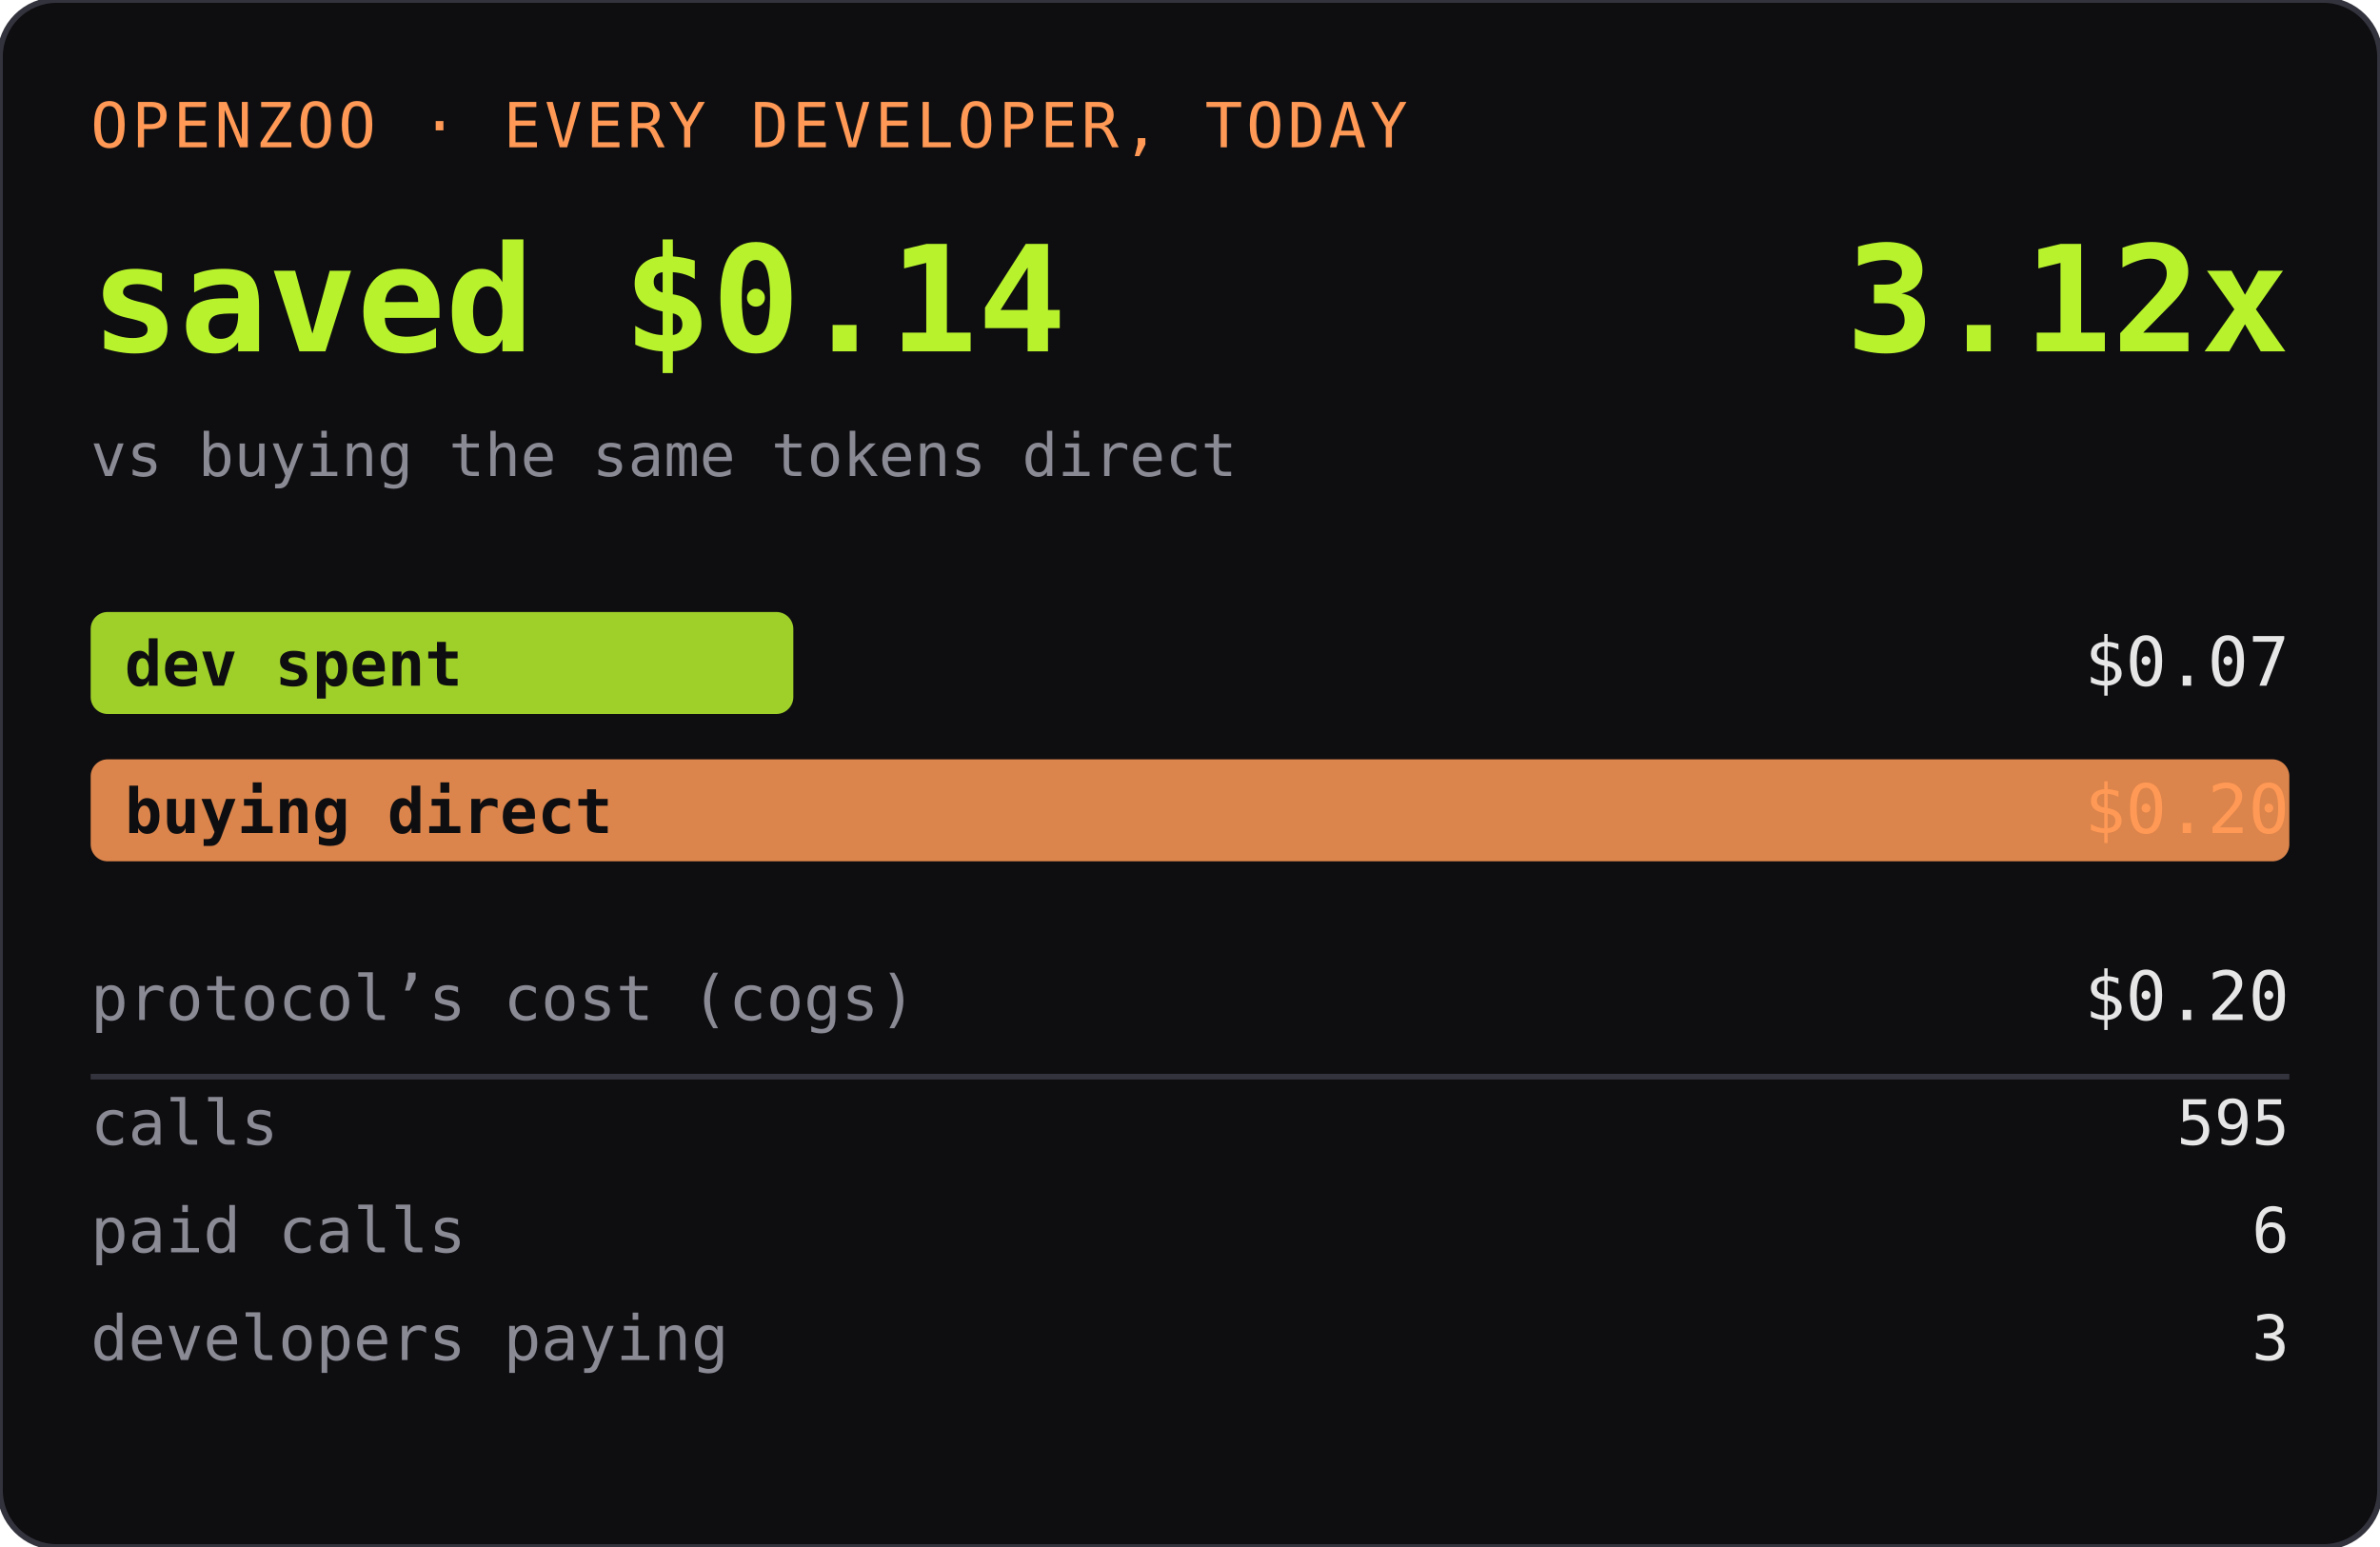
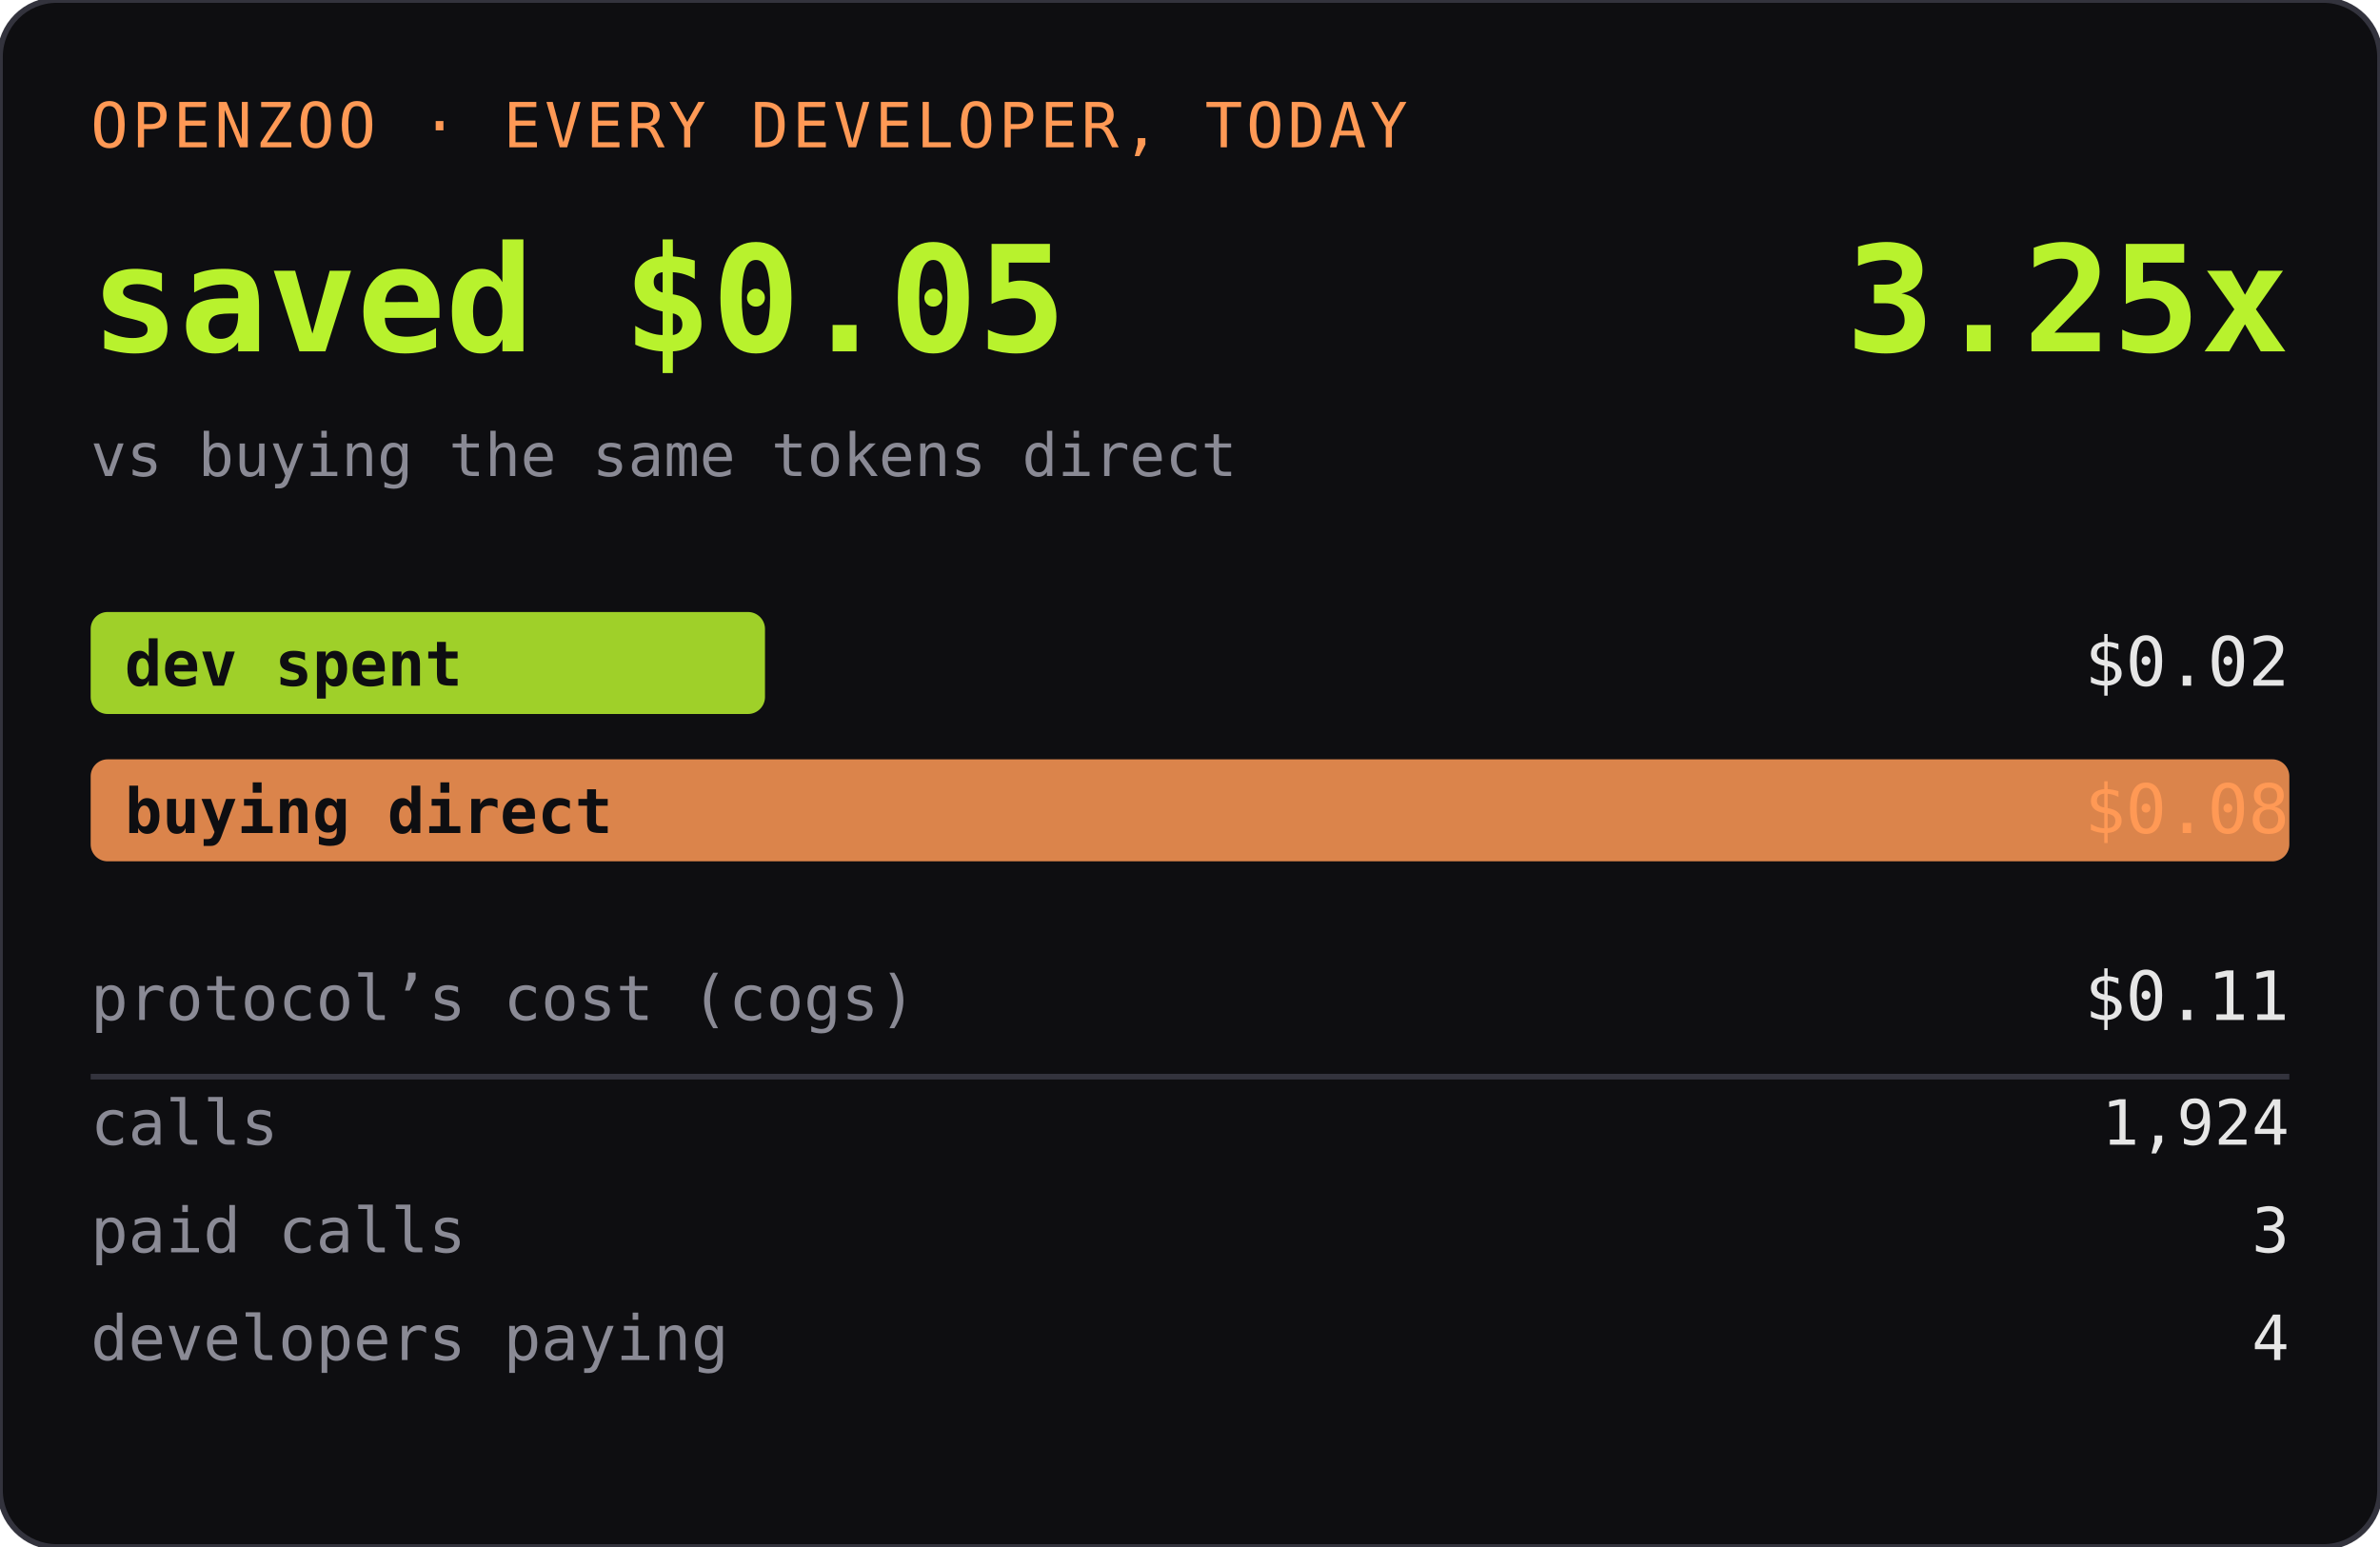
<svg xmlns="http://www.w3.org/2000/svg" width="420" height="273" role="img" aria-label="OPENZOO · EVERY DEVELOPER, TODAY">
  <rect width="420" height="273" rx="10" fill="#0e0e11" />
  <rect width="420" height="273" rx="10" fill="none" stroke="#33333d" />
  <text x="16" y="26" font-family="ui-monospace,SFMono-Regular,Menlo,monospace" font-size="11" fill="#ff9955" letter-spacing="0.06em">OPENZOO · EVERY DEVELOPER, TODAY</text>
-   <text x="16" y="62" font-family="ui-monospace,SFMono-Regular,Menlo,monospace" font-size="26" font-weight="600" fill="#b8f22d">saved $0.14</text>
-   <text x="404" y="62" text-anchor="end" font-family="ui-monospace,SFMono-Regular,Menlo,monospace" font-size="26" font-weight="600" fill="#b8f22d">3.12x</text>
+   <text x="16" y="62" font-family="ui-monospace,SFMono-Regular,Menlo,monospace" font-size="26" font-weight="600" fill="#b8f22d">saved $0.05</text>
+   <text x="404" y="62" text-anchor="end" font-family="ui-monospace,SFMono-Regular,Menlo,monospace" font-size="26" font-weight="600" fill="#b8f22d">3.25x</text>
  <text x="16" y="84" font-family="ui-monospace,SFMono-Regular,Menlo,monospace" font-size="10.5" fill="#8a8a95">vs buying the same tokens direct</text>
-   <rect x="16" y="108" width="124" height="18" rx="3" fill="#b8f22d" opacity="0.85" />
+   <rect x="16" y="108" width="119" height="18" rx="3" fill="#b8f22d" opacity="0.85" />
  <text x="22" y="121" font-family="ui-monospace,SFMono-Regular,Menlo,monospace" font-size="11" fill="#0e0e11" font-weight="600">dev spent</text>
-   <text x="404" y="121" text-anchor="end" font-family="ui-monospace,SFMono-Regular,Menlo,monospace" font-size="12" fill="#e6e6e6">$0.07</text>
+   <text x="404" y="121" text-anchor="end" font-family="ui-monospace,SFMono-Regular,Menlo,monospace" font-size="12" fill="#e6e6e6">$0.02</text>
  <rect x="16" y="134" width="388" height="18" rx="3" fill="#ff9955" opacity="0.85" />
  <text x="22" y="147" font-family="ui-monospace,SFMono-Regular,Menlo,monospace" font-size="11" fill="#0e0e11" font-weight="600">buying direct</text>
-   <text x="404" y="147" text-anchor="end" font-family="ui-monospace,SFMono-Regular,Menlo,monospace" font-size="12" fill="#ff9955">$0.20</text>
+   <text x="404" y="147" text-anchor="end" font-family="ui-monospace,SFMono-Regular,Menlo,monospace" font-size="12" fill="#ff9955">$0.08</text>
  <text x="16" y="180" font-family="ui-monospace,SFMono-Regular,Menlo,monospace" font-size="11" fill="#8a8a95">protocol’s cost (cogs)</text>
-   <text x="404" y="180" text-anchor="end" font-family="ui-monospace,SFMono-Regular,Menlo,monospace" font-size="12" fill="#e6e6e6">$0.20</text>
+   <text x="404" y="180" text-anchor="end" font-family="ui-monospace,SFMono-Regular,Menlo,monospace" font-size="12" fill="#e6e6e6">$0.11</text>
  <line x1="16" y1="190" x2="404" y2="190" stroke="#33333d" />
  <text x="16" y="202" font-family="ui-monospace,SFMono-Regular,Menlo,monospace" font-size="11" fill="#8a8a95">calls</text>
-   <text x="404" y="202" text-anchor="end" font-family="ui-monospace,SFMono-Regular,Menlo,monospace" font-size="11" fill="#e6e6e6">595</text>
+   <text x="404" y="202" text-anchor="end" font-family="ui-monospace,SFMono-Regular,Menlo,monospace" font-size="11" fill="#e6e6e6">1,924</text>
  <text x="16" y="221" font-family="ui-monospace,SFMono-Regular,Menlo,monospace" font-size="11" fill="#8a8a95">paid calls</text>
-   <text x="404" y="221" text-anchor="end" font-family="ui-monospace,SFMono-Regular,Menlo,monospace" font-size="11" fill="#e6e6e6">6</text>
+   <text x="404" y="221" text-anchor="end" font-family="ui-monospace,SFMono-Regular,Menlo,monospace" font-size="11" fill="#e6e6e6">3</text>
  <text x="16" y="240" font-family="ui-monospace,SFMono-Regular,Menlo,monospace" font-size="11" fill="#8a8a95">developers paying</text>
-   <text x="404" y="240" text-anchor="end" font-family="ui-monospace,SFMono-Regular,Menlo,monospace" font-size="11" fill="#e6e6e6">3</text>
+   <text x="404" y="240" text-anchor="end" font-family="ui-monospace,SFMono-Regular,Menlo,monospace" font-size="11" fill="#e6e6e6">4</text>
</svg>
